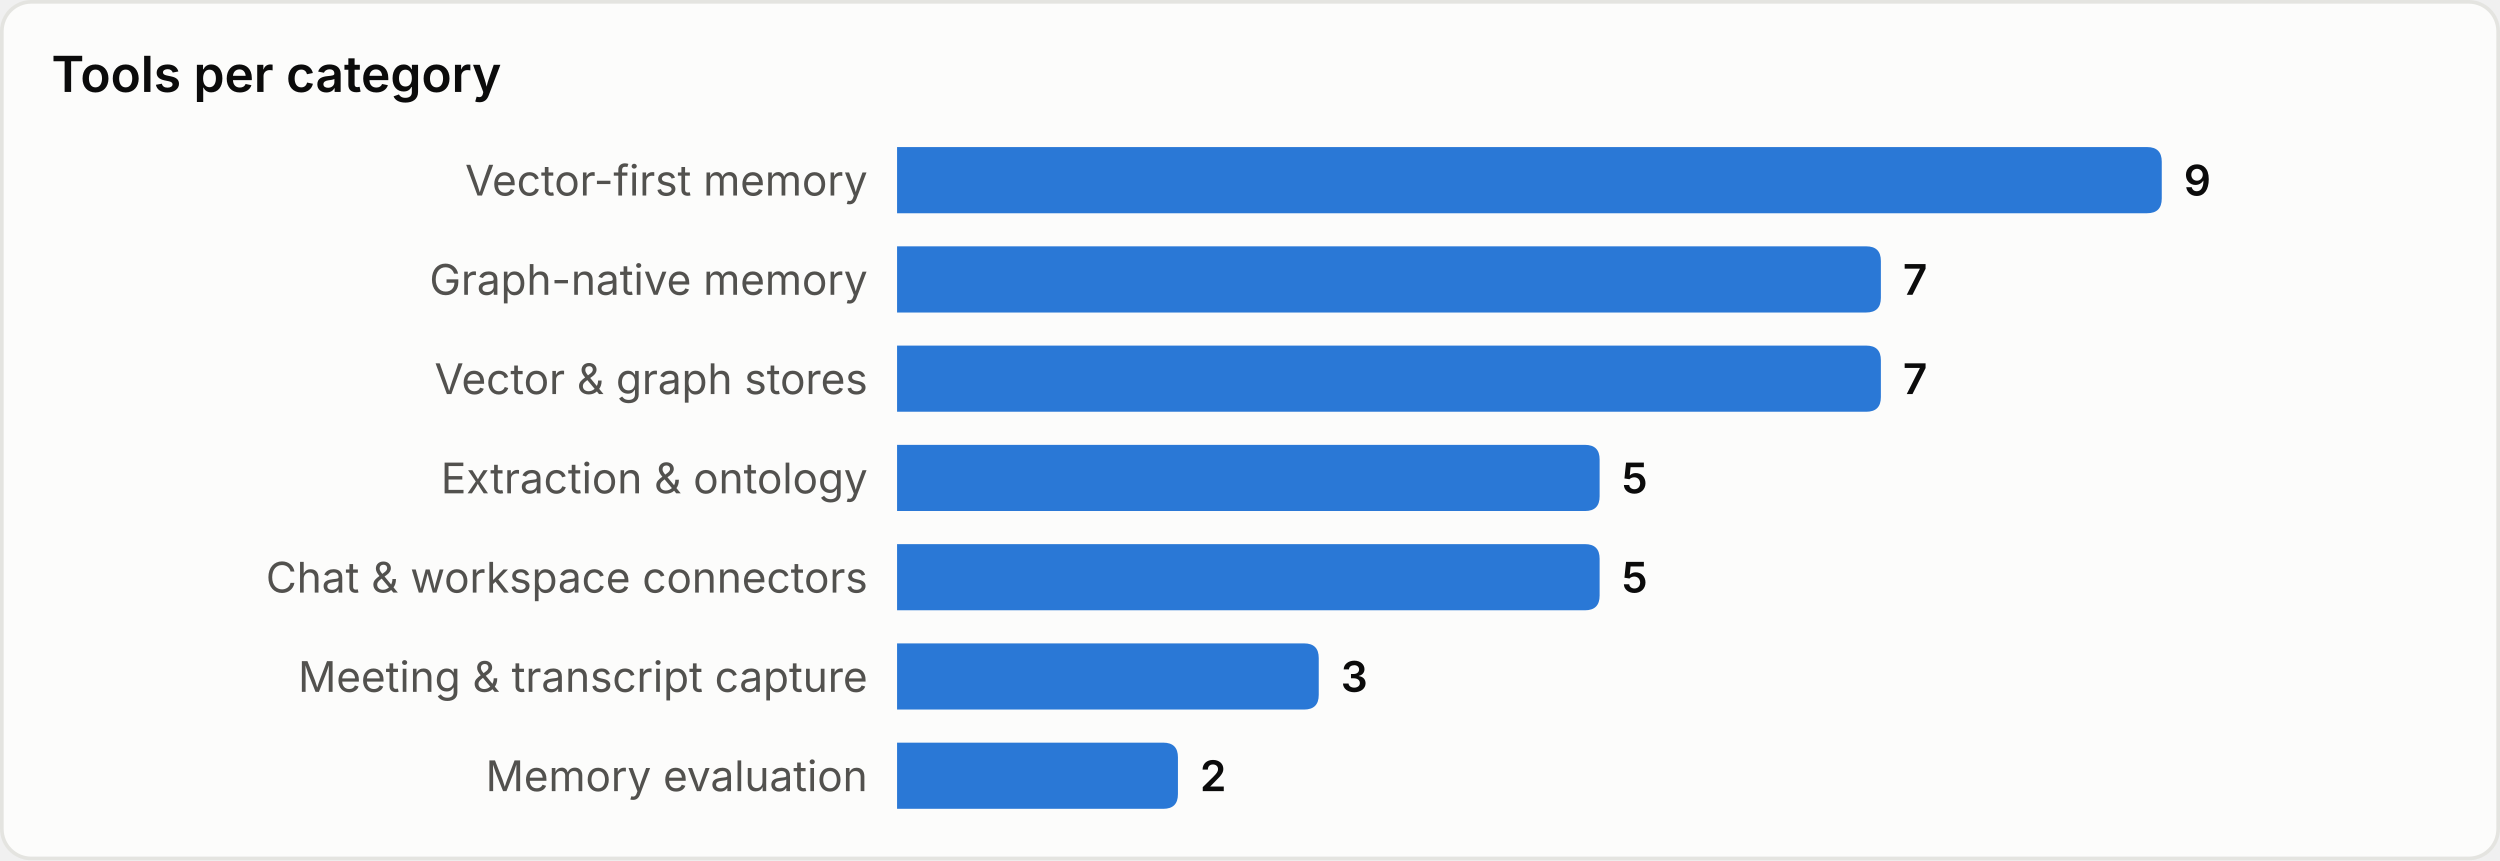
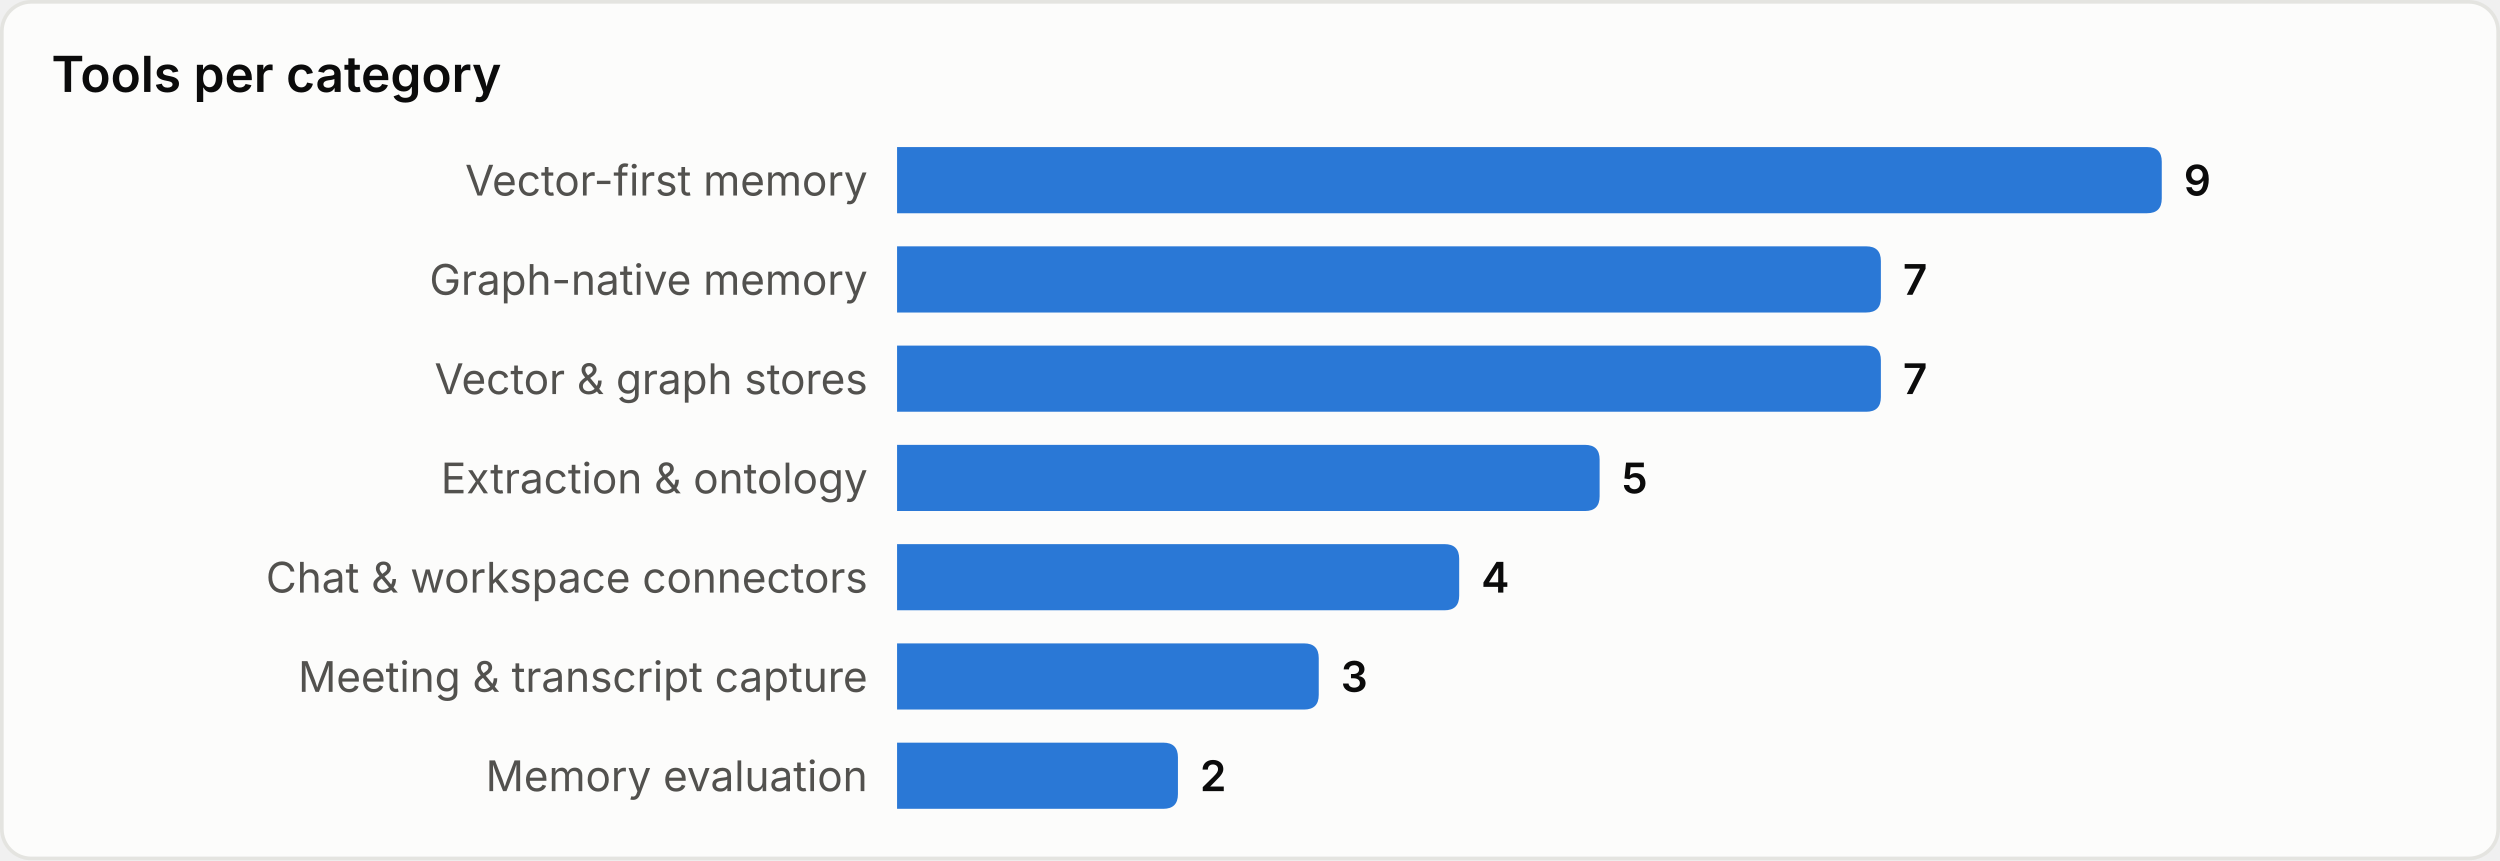
<svg xmlns="http://www.w3.org/2000/svg" width="680" height="234" viewBox="0 0 680 234" role="img" aria-label="Tools per category">
  <style>
text{font-family:system-ui,-apple-system,'Segoe UI',sans-serif}
.srf{fill:#fcfcfb;stroke:#e4e4e0}.ttl{fill:#0b0b0b;font-size:13.5px;font-weight:600}
.lbl{fill:#52514e;font-size:11.5px}.val{fill:#0b0b0b;font-size:11.5px;font-weight:600}
.bar{fill:#2a78d6}
@media(prefers-color-scheme:dark){
.srf{fill:#1a1a19;stroke:#33332f}.ttl{fill:#ffffff}
.lbl{fill:#c3c2b7}.val{fill:#ffffff}.bar{fill:#3987e5}
}
</style>
  <rect x="0.5" y="0.5" width="679" height="233" rx="8" class="srf" />
  <text x="14" y="25" class="ttl">Tools per category</text>
  <text x="236" y="49.0" class="lbl" text-anchor="end" dominant-baseline="central">Vector-first memory</text>
  <path d="M244,40 h340.0 q4,0 4,4 v10 q0,4 -4,4 h-340.0 z" class="bar" />
  <text x="594.0" y="49.0" class="val" dominant-baseline="central">9</text>
  <text x="236" y="76.0" class="lbl" text-anchor="end" dominant-baseline="central">Graph-native memory</text>
  <path d="M244,67 h263.6 q4,0 4,4 v10 q0,4 -4,4 h-263.6 z" class="bar" />
  <text x="517.6" y="76.0" class="val" dominant-baseline="central">7</text>
  <text x="236" y="103.0" class="lbl" text-anchor="end" dominant-baseline="central">Vector &amp; graph stores</text>
  <path d="M244,94 h263.6 q4,0 4,4 v10 q0,4 -4,4 h-263.6 z" class="bar" />
  <text x="517.6" y="103.0" class="val" dominant-baseline="central">7</text>
  <text x="236" y="130.0" class="lbl" text-anchor="end" dominant-baseline="central">Extraction &amp; ontology</text>
  <path d="M244,121 h187.1 q4,0 4,4 v10 q0,4 -4,4 h-187.1 z" class="bar" />
  <text x="441.1" y="130.0" class="val" dominant-baseline="central">5</text>
  <text x="236" y="157.0" class="lbl" text-anchor="end" dominant-baseline="central">Chat &amp; workspace connectors</text>
-   <path d="M244,148 h187.1 q4,0 4,4 v10 q0,4 -4,4 h-187.1 z" class="bar" />
-   <text x="441.1" y="157.0" class="val" dominant-baseline="central">5</text>
+   <path d="M244,148 h148.9 q4,0 4,4 v10 q0,4 -4,4 h-148.9 z" class="bar" />
+   <text x="402.9" y="157.0" class="val" dominant-baseline="central">4</text>
  <text x="236" y="184.0" class="lbl" text-anchor="end" dominant-baseline="central">Meeting &amp; transcript capture</text>
  <path d="M244,175 h110.7 q4,0 4,4 v10 q0,4 -4,4 h-110.7 z" class="bar" />
  <text x="364.7" y="184.0" class="val" dominant-baseline="central">3</text>
  <text x="236" y="211.0" class="lbl" text-anchor="end" dominant-baseline="central">Memory evaluation</text>
  <path d="M244,202 h72.4 q4,0 4,4 v10 q0,4 -4,4 h-72.4 z" class="bar" />
  <text x="326.4" y="211.0" class="val" dominant-baseline="central">2</text>
</svg>
